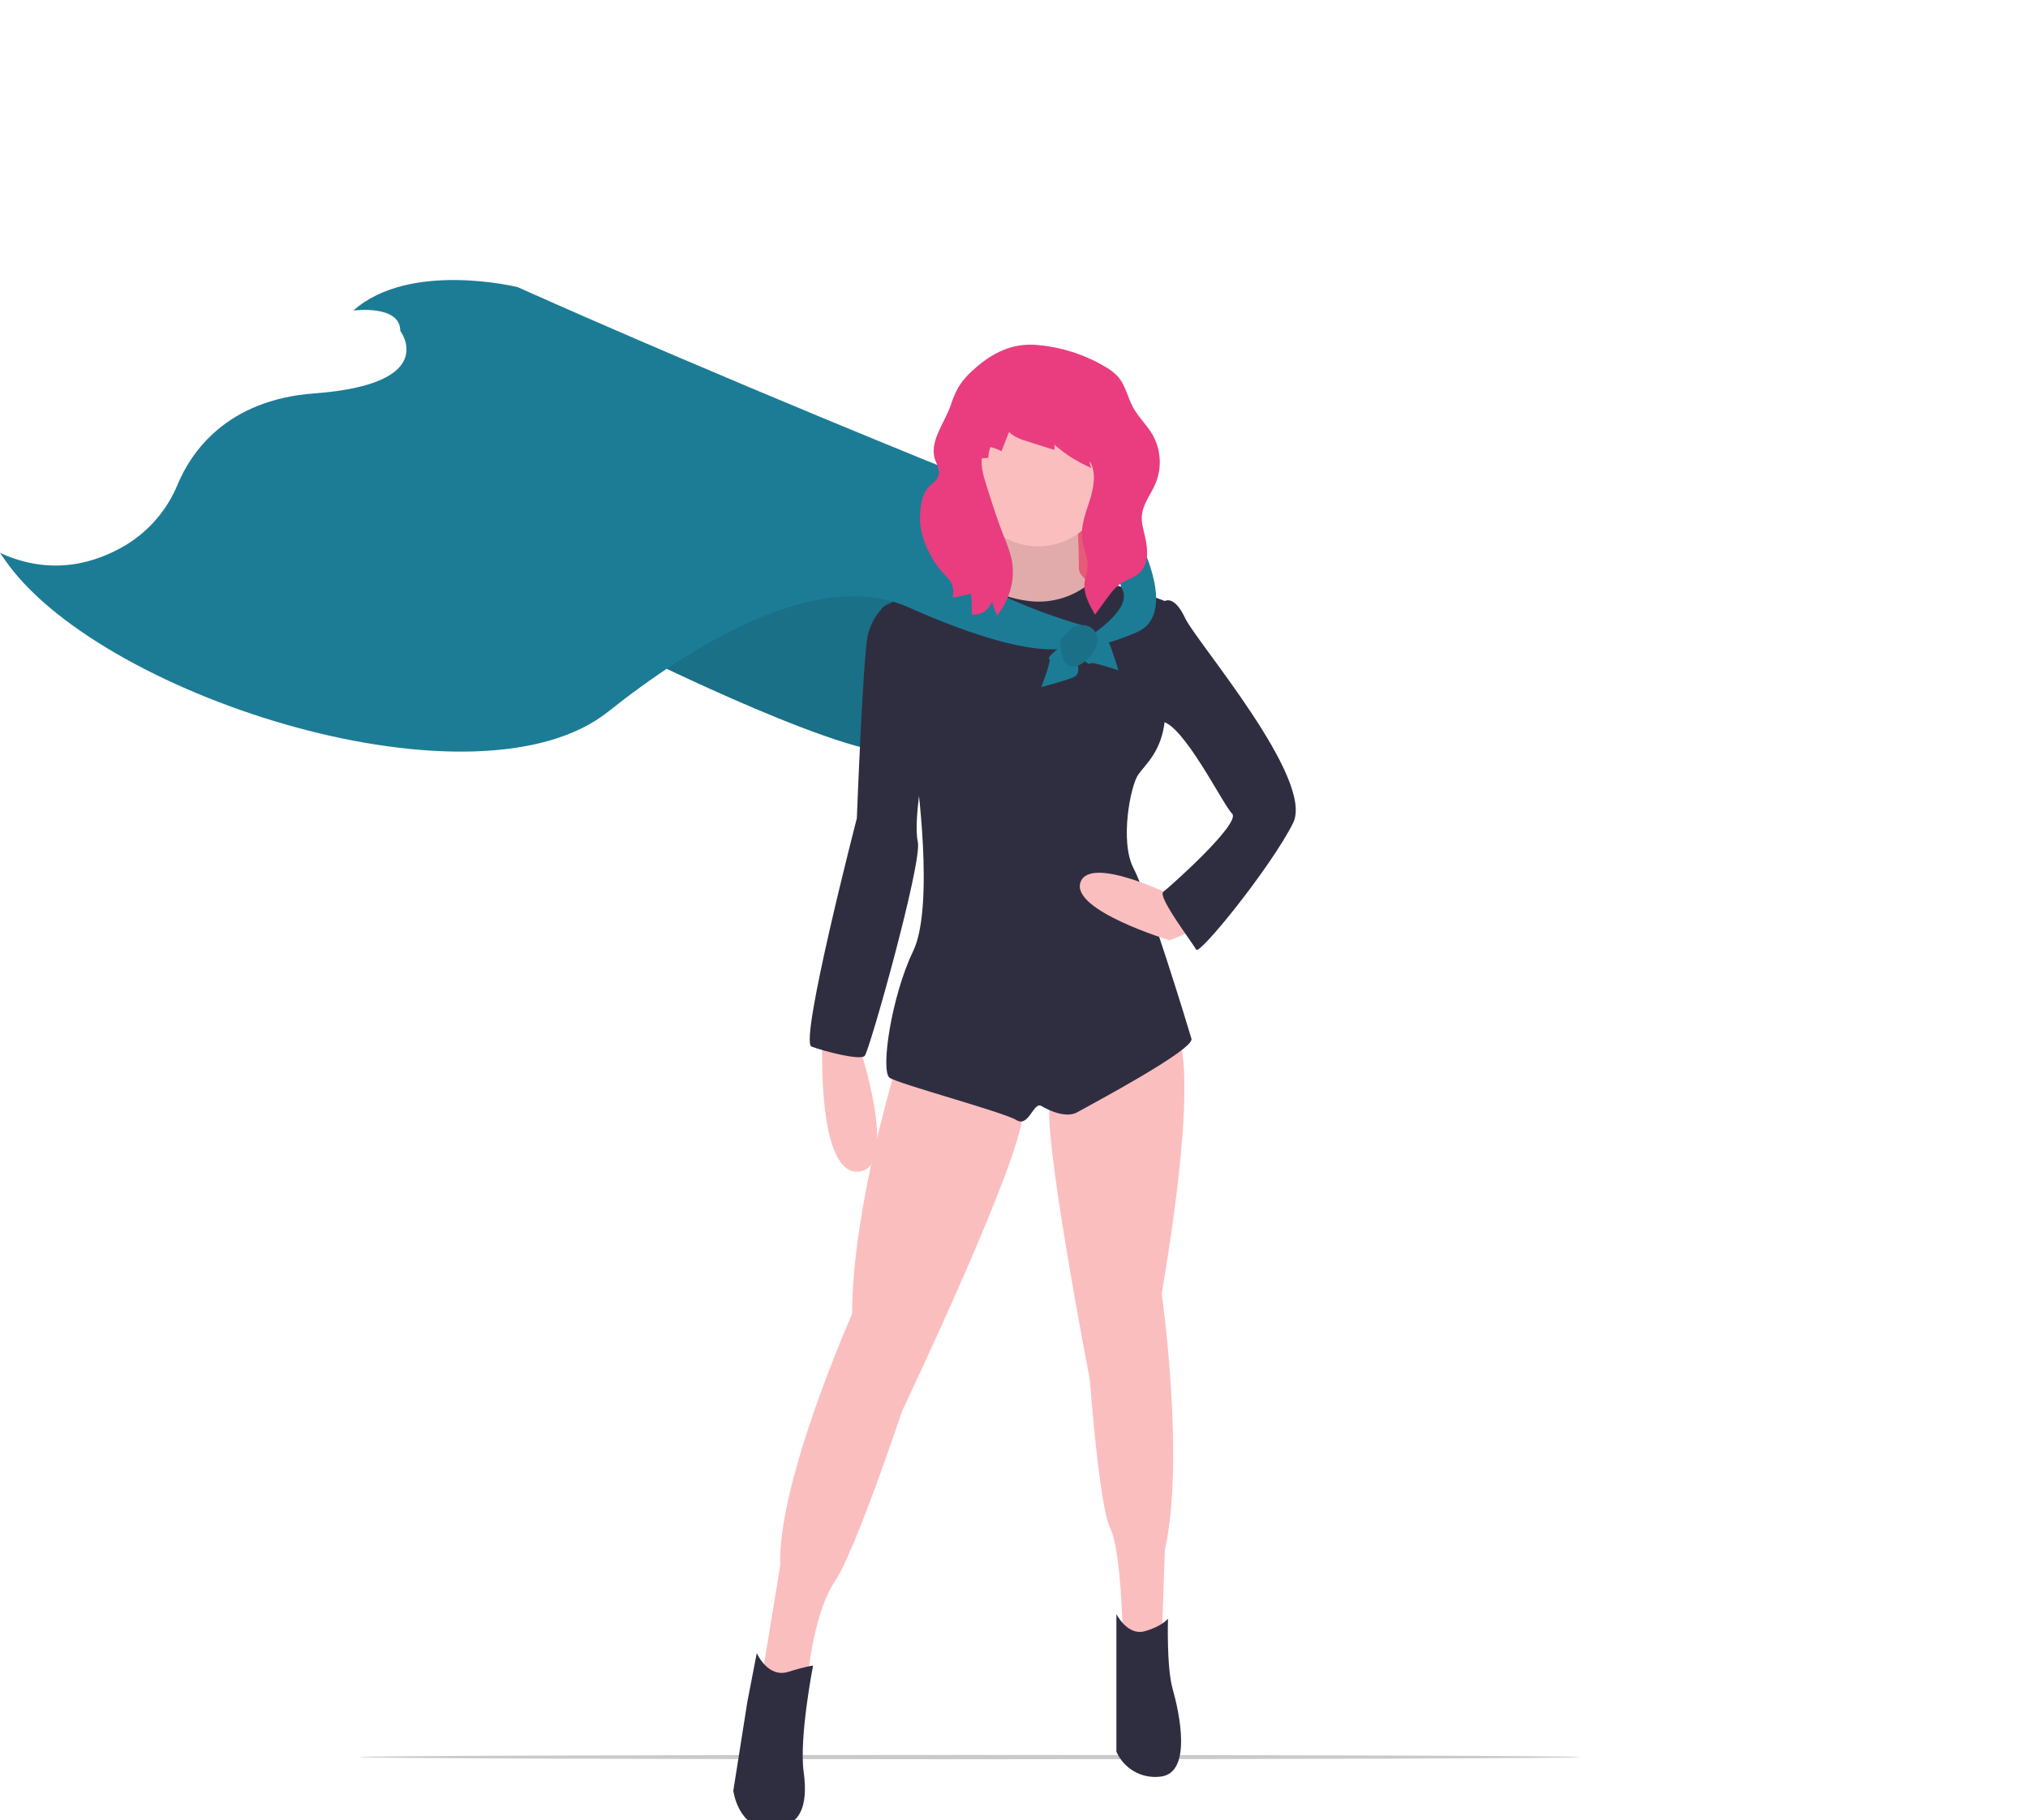
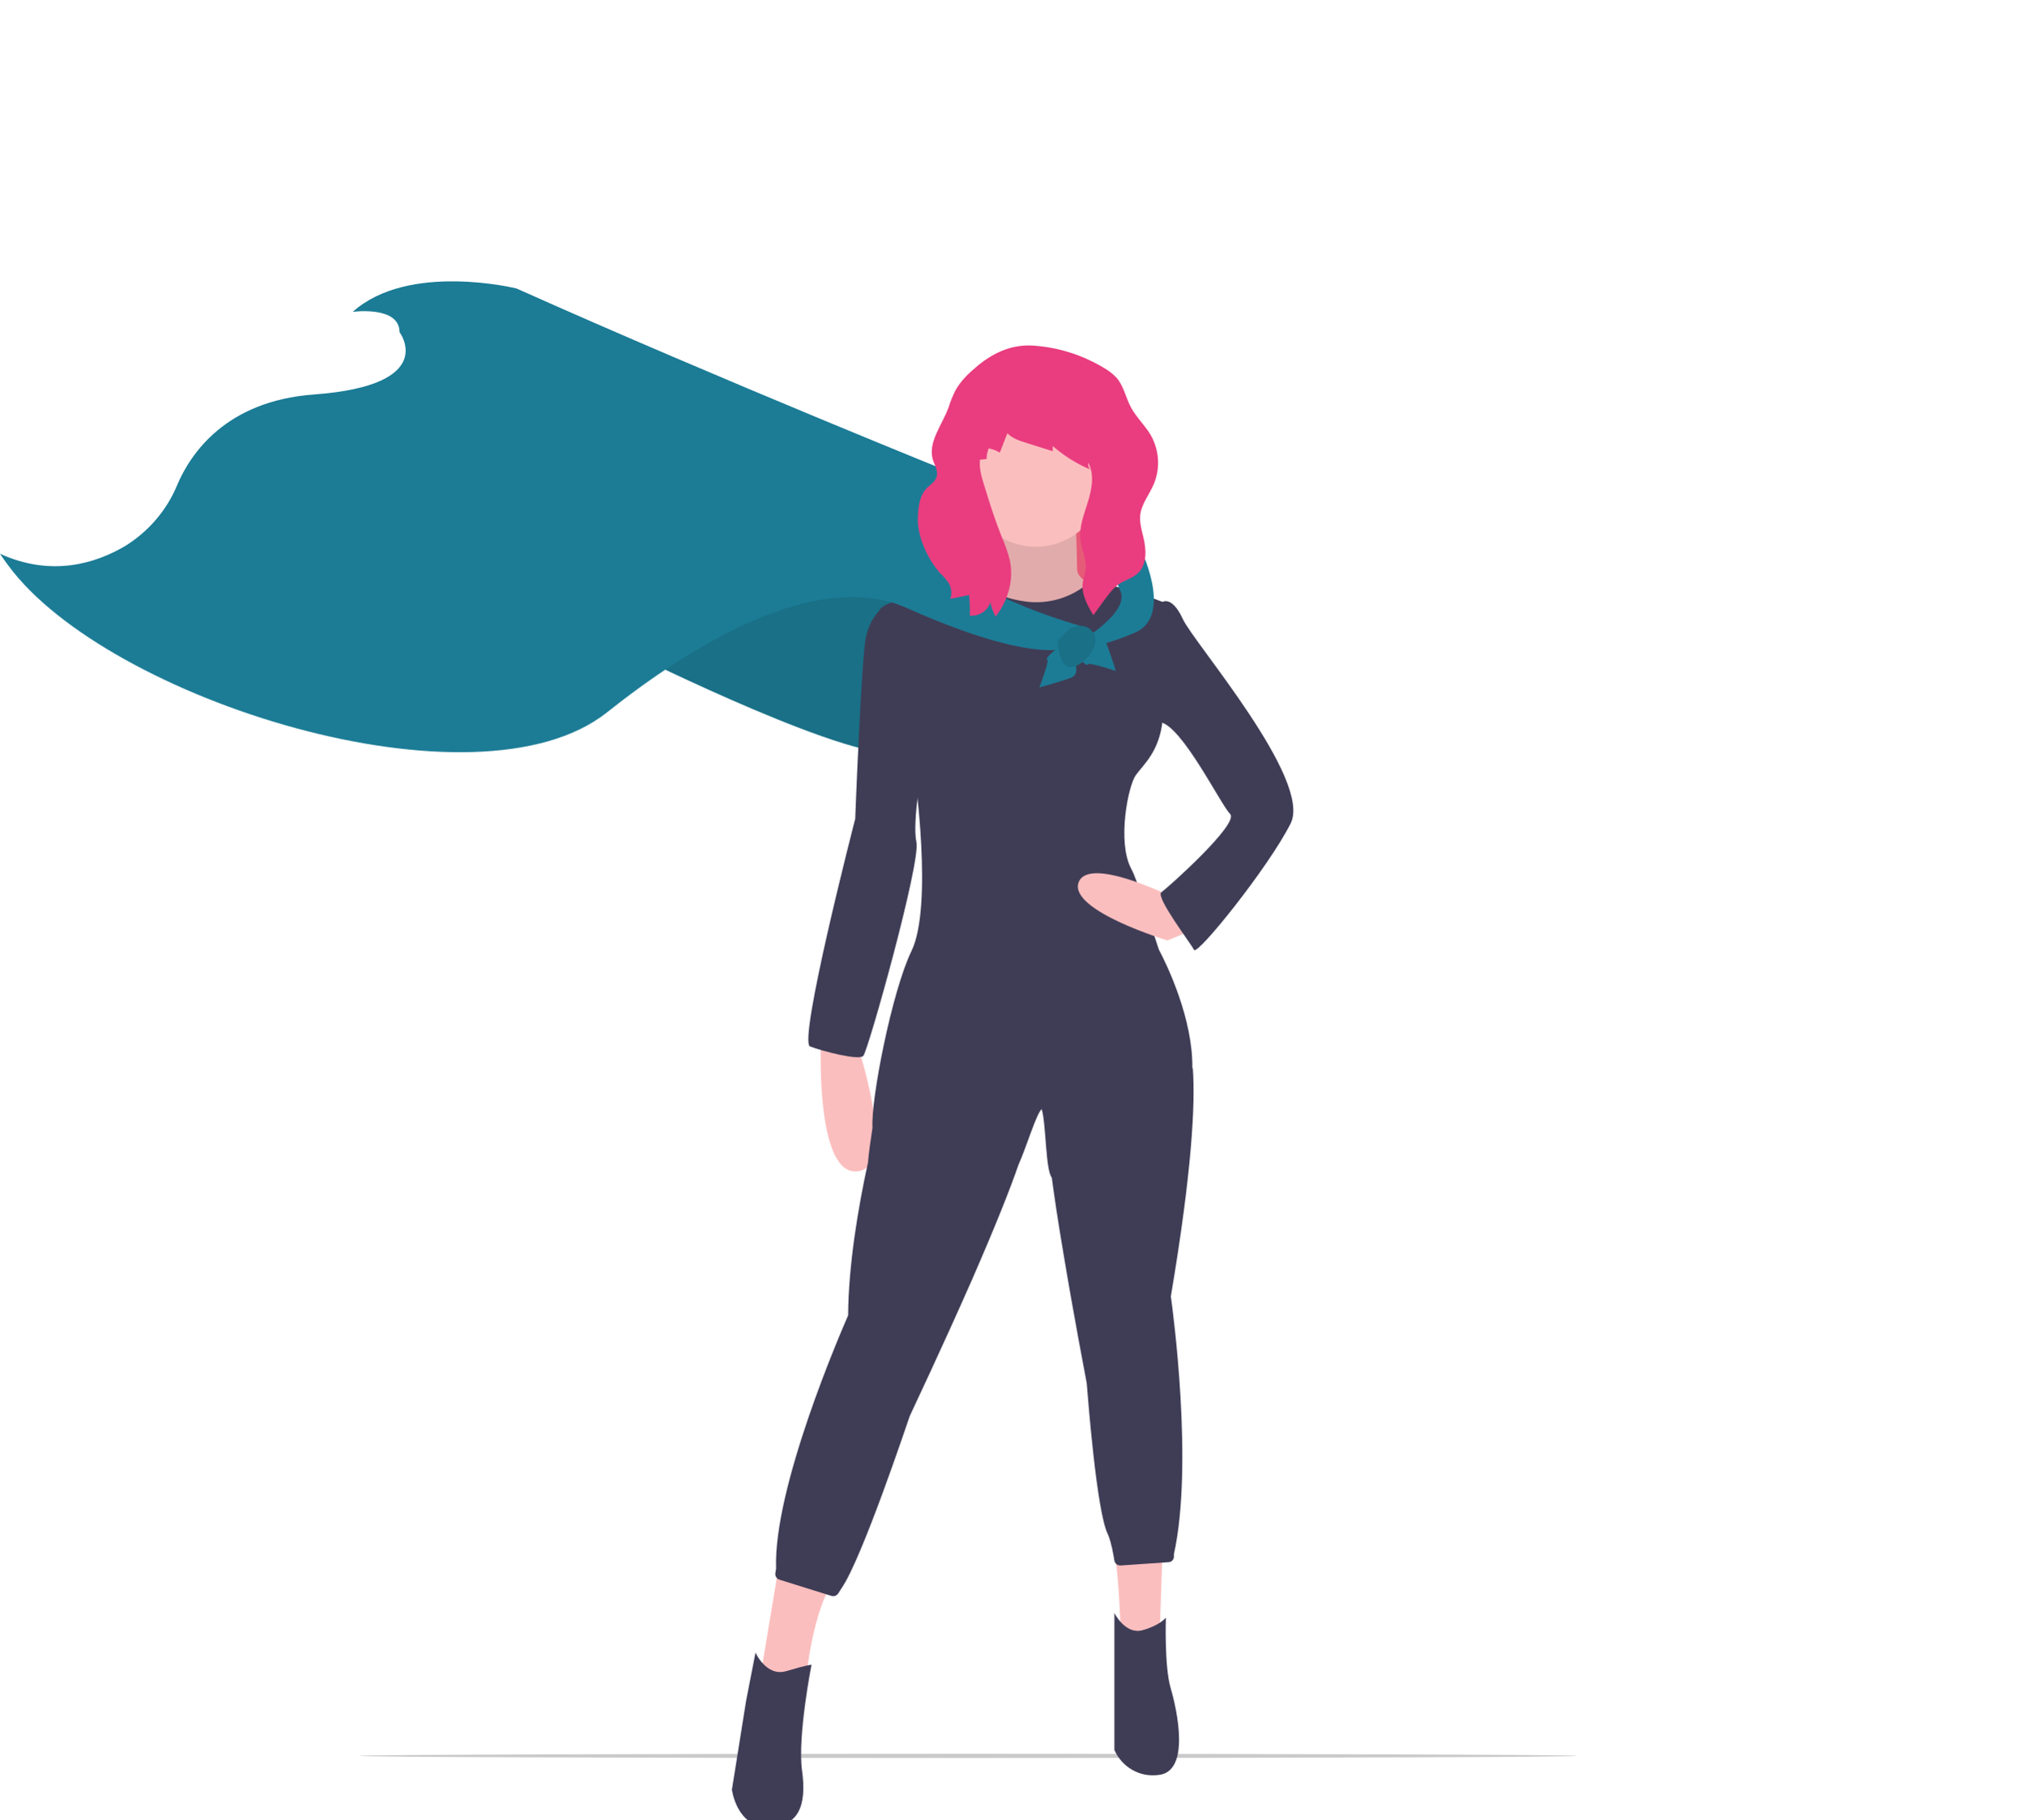
- <svg xmlns="http://www.w3.org/2000/svg" width="860.282" height="771.924" class="featureSvg_src-components-HomepageFeatures-styles-module" data-name="Layer 1" viewBox="0 0 940.282 671.924" role="img">
-   <ellipse cx="449.783" cy="728.924" fill="#f2f2f2" rx="283" ry="1" style="fill: rgb(202, 202, 202);" />
-   <path fill="#1c7c96" d="M295.052 217.473s105.12 52.198 123.97 44.948 25.373-71.772 25.373-71.772l-77.571-14.499Z" />
-   <path d="M295.052 217.473s105.12 52.198 123.97 44.948 25.373-71.772 25.373-71.772l-77.571-14.499Z" opacity="0.1" />
-   <path fill="#ff6584" d="M444.033 139.539h68.872v60.172h-68.872z" />
-   <path d="M444.033 139.539h68.872v60.172h-68.872z" opacity="0.1" />
-   <path fill="#fbbebe" d="M381.323 395.815s-2.9 63.072 16.675 61.622 0-59.448 0-59.448Zm80.472-247.214s4.35 27.549-3.625 31.174-13.05 6.525-13.05 6.525l18.124 12.324 33.349 2.175 8.7-6.525 7.974-7.25s-13.05-2.9-13.05-9.424-.724-26.099-.724-26.099Z" />
-   <path d="M461.795 148.601s4.35 27.549-3.625 31.174-13.05 6.525-13.05 6.525l18.124 12.324 33.349 2.175 8.7-6.525 7.974-7.25s-13.05-2.9-13.05-9.424-.724-26.099-.724-26.099Z" opacity="0.1" />
-   <path fill="#fbbebe" d="M416.122 406.69s-21.024 67.42-21.024 116.719c0 0-34.799 78.296-33.349 116.72l-8.7 52.922 12.325 4.35 9.425-7.975s2.9-28.274 12.324-42.048 31.174-79.022 31.174-79.022 57.997-121.794 55.822-139.193-57.997-22.474-57.997-22.474m128.318-15.224s13.775 6.525-5.8 122.519c0 0 10.875 76.846 1.45 118.894l-1.45 42.048h-15.223l-2.9-4.35s-.725-37.698-5.8-47.847-9.425-68.872-9.425-68.872-23.198-119.62-18.124-129.769 57.273-32.623 57.273-32.623" />
-   <path fill="#2f2e41" d="M350.875 680.726s5.075 11.6 14.5 8.7 11.599-2.9 11.599-2.9-6.525 33.348-4.35 49.298-1.45 26.098-15.95 26.098S340 744.523 340 744.523l6.525-41.323Zm166.742-18.124s5.075 10.15 13.05 7.975 10.874-5.8 10.874-5.8-.725 22.474 2.175 32.623 9.424 39.148-5.8 40.598a19.57 19.57 0 0 1-20.3-11.6z" />
-   <circle cx="481.369" cy="135.552" r="31.898" fill="#fbbebe" />
-   <path fill="#2f2e41" d="M540.09 192.824s-25.267-9.921-34.382-8.585a37.26 37.26 0 0 1-28.69 8.585c-17.398-2.175-24.202-10.525-24.202-10.525s-46.844 10.525-43.944 14.875 15.95 75.396 15.95 75.396 8.699 61.623-1.45 82.647-15.225 55.822-10.875 58.722 52.922 15.949 58.722 19.574 7.975-8.7 11.6-6.525 11.599 5.8 16.674 2.9 54.372-28.999 52.922-34.073-20.299-66.697-26.823-79.022-1.45-38.423 2.174-43.498 10.875-10.874 12.325-25.373 0-55.098 0-55.098" />
-   <path fill="#2f2e41" d="M410.47 194.933s-5.948 4.416-8.123 13.84-5.074 84.821-5.074 84.821-26.824 103.67-21.024 105.845 22.474 6.525 24.648 4.35 26.824-89.895 24.65-99.32 2.9-36.973 2.9-36.973Z" />
-   <path fill="#fbbebe" d="M544.44 329.843s-39.148-19.574-43.497-6.525 41.323 26.824 41.323 26.824 15.949-5.8 15.949-9.425-13.774-10.874-13.774-10.874" />
-   <path fill="#2f2e41" d="m532.116 195.724 7.975-2.9s4.35-2.9 9.424 7.975 60.173 74.671 50.023 94.97-43.498 61.622-44.948 58.723-18.124-24.65-15.224-26.824 36.248-31.899 31.898-36.248-22.474-41.323-32.623-42.773-6.525-52.923-6.525-52.923" />
-   <path fill="#1c7c96" d="M446.208 134.464s-110.549-44.45-206.244-87.222c0 0-50.023-12.325-76.122 10.874 0 0 21.75-2.9 21.75 9.425 0 0 18.848 24.648-39.874 28.998-40.896 3.03-57.178 27.508-63.295 42.09a59.25 59.25 0 0 1-23.958 28.17C44.33 175.247 23.845 181.462 0 170.486c0 0 1.356 2.084 3.927 5.556 46.038 62.172 217.481 116.28 278.022 68.118 37.415-29.764 96.728-67.385 139.247-48.436 66.697 29.724 79.022 16.674 79.022 16.674l2.9-7.974s-64.522-17.4-65.972-39.873 9.062-30.087 9.062-30.087m64.522 5.8s15.587 6.162 18.486 26.461c0 0 16.675 32.624-2.175 40.599s-22.473 5.8-22.473 5.8v-3.626s20.299-12.324 15.949-21.749-9.787-47.485-9.787-47.485" />
-   <path fill="#1c7c96" d="M482.819 232.697s5.074-13.05 3.624-13.05 5.899-8.025 8.75-5.1 7.925 11.626 2.125 13.8-14.5 4.35-14.5 4.35m35.729-7.745s-13.252-4.519-13.19-3.07-8.269-5.554-5.466-8.526 11.28-8.41 13.698-2.707 4.958 14.303 4.958 14.303" />
-   <path fill="#1c7c96" d="M497.318 205.149s6.619-3.715 10.559 2.13-4.76 15.994-10.56 15.994-5.799-12.325-5.799-12.325Z" />
-   <path d="M497.318 205.149s6.619-3.715 10.559 2.13-4.76 15.994-10.56 15.994-5.799-12.325-5.799-12.325Z" opacity="0.1" />
-   <path fill="#ff6584" d="M453.713 83.498c-3.823 3.15-7.448 6.682-9.825 11.028a49.5 49.5 0 0 0-3.115 7.584c-2.932 8.437-10.22 16.983-7.135 25.365.88 2.392 2.253 4.914 1.464 7.338-.701 2.152-2.864 3.408-4.428 5.044-3.357 3.511-3.922 8.78-4.127 13.634-.375 8.889 4.512 19.364 10.418 26.018a36 36 0 0 1 3.554 4.024 9.43 9.43 0 0 1 1.114 7.759l8.603-1.796a71 71 0 0 1 .29 9.56 8.924 8.924 0 0 0 9.463-6.116 25.6 25.6 0 0 0 2.364 6.53 33.7 33.7 0 0 0 5.714-10.582 30.26 30.26 0 0 0 1.026-15.278 65 65 0 0 0-3.704-10.86c-3.04-7.682-5.523-15.572-8.002-23.453-1.288-4.094-2.592-8.32-2.201-12.594l3.057-.332a14.6 14.6 0 0 1 .964-4.934 18.1 18.1 0 0 1 5.113 1.924l3.524-8.942c2.326 2.412 5.664 3.504 8.86 4.51l12.149 3.826.074-2.405a62.4 62.4 0 0 0 17.287 10.844 3.93 3.93 0 0 1-.854-3.13c2.994 5.364 1.797 12.045-.051 17.903s-4.299 11.82-3.555 17.918c.557 4.56 2.892 8.92 2.46 13.494-.214 2.252-1.095 4.395-1.369 6.64-.653 5.356 2.163 10.456 4.881 15.117l5.285-7.259c1.935-2.657 3.929-5.37 6.668-7.187 2.811-1.864 6.296-2.7 8.746-5.02 4.374-4.138 3.819-11.19 2.396-17.041-.756-3.11-1.67-6.265-1.393-9.455.472-5.406 4.228-9.879 6.344-14.876a25.83 25.83 0 0 0-1.447-22.703c-2.626-4.503-6.593-8.13-9.067-12.718-2.462-4.567-3.402-10.001-6.776-13.943a23.5 23.5 0 0 0-5.681-4.526 74.06 74.06 0 0 0-31.506-10.279c-10.569-1.105-19.484 2.693-27.582 9.369" style="fill: rgb(233, 61, 127);" />
+ <svg xmlns="http://www.w3.org/2000/svg" id="Layer_1" width="11.9in" height="10.7in" version="1.1" viewBox="0 0 856.8 770.4">
+   <defs>
+     <style>
+       .st0 {
+         fill: #ff6584;
+       }
+ 
+       .st1 {
+         fill: #e93d7f;
+       }
+ 
+       .st2 {
+         isolation: isolate;
+         opacity: .1;
+       }
+ 
+       .st3 {
+         fill: #3f3d56;
+       }
+ 
+       .st5 {
+         fill: #fbbebe;
+       }
+ 
+       .st6 {
+         fill: #1c7c96;
+       }
+ 
+       .st7 {
+         fill: #cacaca;
+       }
+     </style>
+   </defs>
+   <ellipse class="st7" cx="409.8" cy="743.3" rx="257.8" ry=".9" />
+   <path class="st6" d="M268.8,277.3s95.8,47.6,112.9,40.9,23.1-65.4,23.1-65.4l-70.7-13.2-65.4,37.6h0Z" />
+   <path class="st2" d="M268.8,277.3s95.8,47.6,112.9,40.9,23.1-65.4,23.1-65.4l-70.7-13.2-65.4,37.6h0Z" />
+   <path class="st0" d="M404.6,206.3h62.7v54.9h-62.7v-54.9h0Z" />
+   <path class="st2" d="M404.6,206.3h62.7v54.9h-62.7v-54.9h0Z" />
+   <path class="st5" d="M347.5,439.7s-2.7,57.5,15.2,56.2,0-54.2,0-54.2l-15.2-2ZM420.8,214.4s4,25.1-3.3,28.4-11.9,6-11.9,6l16.5,11.3,30.4,2,8-6,7.3-6.6s-11.9-2.7-11.9-8.6-.7-23.8-.7-23.8l-34.4-2.7h0Z" />
+   <path class="st2" d="M420.8,214.4s4,25.1-3.3,28.4-11.9,6-11.9,6l16.5,11.3,30.4,2,8-6,7.3-6.6s-11.9-2.7-11.9-8.6-.7-23.8-.7-23.8l-34.4-2.7h0Z" />
+   <path class="st5" d="M379.2,449.7s-19.1,61.4-19.1,106.4c0,0-31.7,71.3-30.4,106.4l-8,48.2,11.3,4,8.6-7.3s2.7-25.8,11.3-38.3,28.4-72,28.4-72c0,0,52.9-110.9,50.9-126.9s-52.9-20.5-52.9-20.5M496.1,435.7s12.5,6-5.3,111.6c0,0,9.9,70,1.3,108.4l-1.3,38.3h-13.8l-2.7-4s-.7-34.4-5.3-43.6-8.6-62.7-8.6-62.7c0,0-21.1-109-16.5-118.2s52.2-29.7,52.2-29.7" />
+   <path class="st3" d="M319.7,699.4s4.6,10.6,13.2,8,10.6-2.7,10.6-2.7c0,0-6,30.4-4,44.9s-1.3,23.8-14.5,23.8-15.2-15.8-15.2-15.8l6-37.6,4-20.5ZM471.7,682.8s4.6,9.3,11.9,7.3,9.9-5.3,9.9-5.3c0,0-.7,20.5,2,29.7s8.6,35.7-5.3,36.9c-7.9,1-15.3-3.4-18.5-10.6v-58.2h0Z" />
+   <circle class="st5" cx="438.5" cy="202.4" r="29.1" transform="translate(102.5 549.3) rotate(-70.7)" />
+   <path class="st3" d="M504.7,452.2c.3-20.8-10.6-43.5-14.2-50.3-4.9-14.6-8.9-29.1-11.7-34.2-6-11.3-1.3-35.1,2-39.6,3.3-4.6,9.9-9.9,11.3-23.1,1.4-13.2,0-50.2,0-50.2h0c0,0-23-9.2-31.4-8-7.3,6.2-16.7,9-26.1,7.9-15.8-2-22-9.6-22-9.6,0,0-42.7,9.6-40,13.5,2.7,4,14.5,68.7,14.5,68.7,0,0,8,56.2-1.3,75.3-8.2,16.9-17.2,62.5-16.5,74.8-.9,5.9-1.6,11-1.9,14.7-4.1,18.7-8.3,43.5-8.4,64.7-3,6.9-31.7,72.9-30.5,107.2l-.3,1.9c-.2,1.2.5,2.4,1.7,2.8l22.1,6.9c.2,0,.5.1.7.1.9,0,1.7-.5,2.2-1.3.5-.8.9-1.5,1.4-2.2,8.6-12.6,27.4-68.8,28.8-72.8,1-2.2,13.8-29.2,26.3-57.6,10-22.9,16.1-38.3,19.7-48.7,3.6-8.1,7.4-21.2,9.8-23.6,1.9,5.6,1.6,25.8,4.3,29,1.1,8.2,2.6,18.4,4.8,31.3,4.5,27.2,9.6,53.6,10,55.8.5,6.2,4.2,54.4,8.9,63.8.6,1.3,1.6,4.1,2.6,10,0,.4.1.8.2,1.2.2,1.2,1.2,2.1,2.5,2.1s.1,0,.2,0l20.2-1.4c1.3,0,2.3-1.1,2.3-2.4v-1c8.3-37.5-.4-102.8-1.3-109.1,8.9-52.8,10.4-81.3,9.3-96.6Z" />
+   <path class="st3" d="M374,256.7s-5.4,4-7.4,12.6-4.6,77.3-4.6,77.3c0,0-24.4,94.4-19.1,96.4s20.5,6,22.5,4,24.4-81.9,22.5-90.5,2.7-33.7,2.7-33.7l-16.3-66.1h-.3Z" />
+   <path class="st5" d="M496.1,379.7s-35.7-17.8-39.6-6,37.6,24.4,37.6,24.4c0,0,14.5-5.3,14.5-8.6s-12.5-9.9-12.5-9.9" />
+   <path class="st3" d="M484.8,257.5l7.3-2.7s4-2.7,8.6,7.3,54.9,68,45.6,86.5-39.6,56.2-40.9,53.5-16.5-22.5-13.8-24.4,33.1-29.1,29.1-33.1-20.5-37.6-29.7-38.9-6-48.2-6-48.2" />
+   <path class="st6" d="M406.5,201.6s-100.7-40.5-187.9-79.5c0,0-45.6-11.3-69.3,9.9,0,0,19.8-2.7,19.8,8.6,0,0,17.1,22.5-36.4,26.4-37.2,2.8-52.1,25.1-57.7,38.3-4.4,10.7-12.1,19.6-21.8,25.7C40.4,238.6,21.7,244.3,0,234.4c0,0,1.2,1.9,3.6,5.1,41.9,56.7,198.2,106,253.4,62,34.1-27.1,88.1-61.4,126.9-44.1,60.8,27.1,72,15.2,72,15.2l2.7-7.3s-58.8-15.8-60.2-36.4,8.3-27.4,8.3-27.4M465.4,206.9s14.2,5.6,16.8,24.1c0,0,15.2,29.7-2,36.9s-20.5,5.3-20.5,5.3v-3.3s18.5-11.3,14.5-19.8-9-43.2-9-43.2" />
+   <path class="st6" d="M439.9,291.1s4.6-11.9,3.3-11.9,5.4-7.3,8-4.7,7.3,10.6,1.9,12.5-13.2,4-13.2,4M472.5,284.1s-12.1-4.1-12.1-2.8-7.6-5.1-5-7.8,10.3-7.7,12.4-2.5,4.5,13,4.5,13" />
+   <path class="st6" d="M453.1,266s6.1-3.4,9.7,1.9-4.4,14.5-9.7,14.5-5.3-11.3-5.3-11.3l5.3-5.3h0Z" />
+   <path class="st2" d="M453.1,266s6.1-3.4,9.7,1.9-4.4,14.5-9.7,14.5-5.3-11.3-5.3-11.3l5.3-5.3h0Z" />
+   <path class="st1" d="M413.4,155.2c-3.5,2.9-6.8,6.1-9,10.1-1.1,2.2-2.1,4.6-2.8,6.9-2.7,7.7-9.4,15.4-6.5,23.1.8,2.2,2.1,4.5,1.3,6.7-.6,2-2.6,3.1-4.1,4.6-3.1,3.2-3.6,8-3.8,12.4-.3,8.1,4.1,17.6,9.5,23.7,1.2,1.1,2.3,2.4,3.3,3.7,1.4,2.1,1.7,4.7,1,7.1l7.9-1.6c.3,2.9.4,5.8.3,8.7,3.8.4,7.5-1.9,8.7-5.6.4,2.1,1.2,4.1,2.2,6,2.3-2.9,4.1-6.2,5.2-9.7,1.5-4.5,1.8-9.3.9-13.9-.8-3.4-2-6.7-3.4-9.9-2.8-7-5.1-14.1-7.3-21.4-1.2-3.7-2.4-7.6-2-11.5l2.8-.3c0-1.5.3-3.1.9-4.5,1.6.3,3.2.9,4.7,1.8l3.2-8.2c2.1,2.2,5.2,3.2,8.1,4.1l11.1,3.5v-2.2c4.8,4.2,10.1,7.5,15.8,9.9-.7-.8-.9-1.8-.8-2.9,2.7,4.9,1.6,11,0,16.3s-3.9,10.8-3.3,16.3c.5,4.2,2.6,8.2,2.3,12.2-.2,2.1-1,4-1.3,6.1-.6,4.9,2,9.6,4.5,13.7l4.8-6.6c1.8-2.4,3.6-4.9,6.1-6.6,2.6-1.7,5.8-2.5,8-4.6,4-3.8,3.5-10.2,2.2-15.5-.7-2.8-1.5-5.7-1.3-8.7.4-4.9,3.9-9,5.8-13.5,2.8-6.8,2.3-14.3-1.3-20.7-2.4-4.1-6-7.4-8.3-11.6-2.3-4.2-3.1-9.2-6.2-12.7-1.5-1.6-3.3-3-5.2-4.1-8.8-5.3-18.5-8.5-28.7-9.4-9.7-1-17.7,2.5-25.1,8.6" />
</svg>
